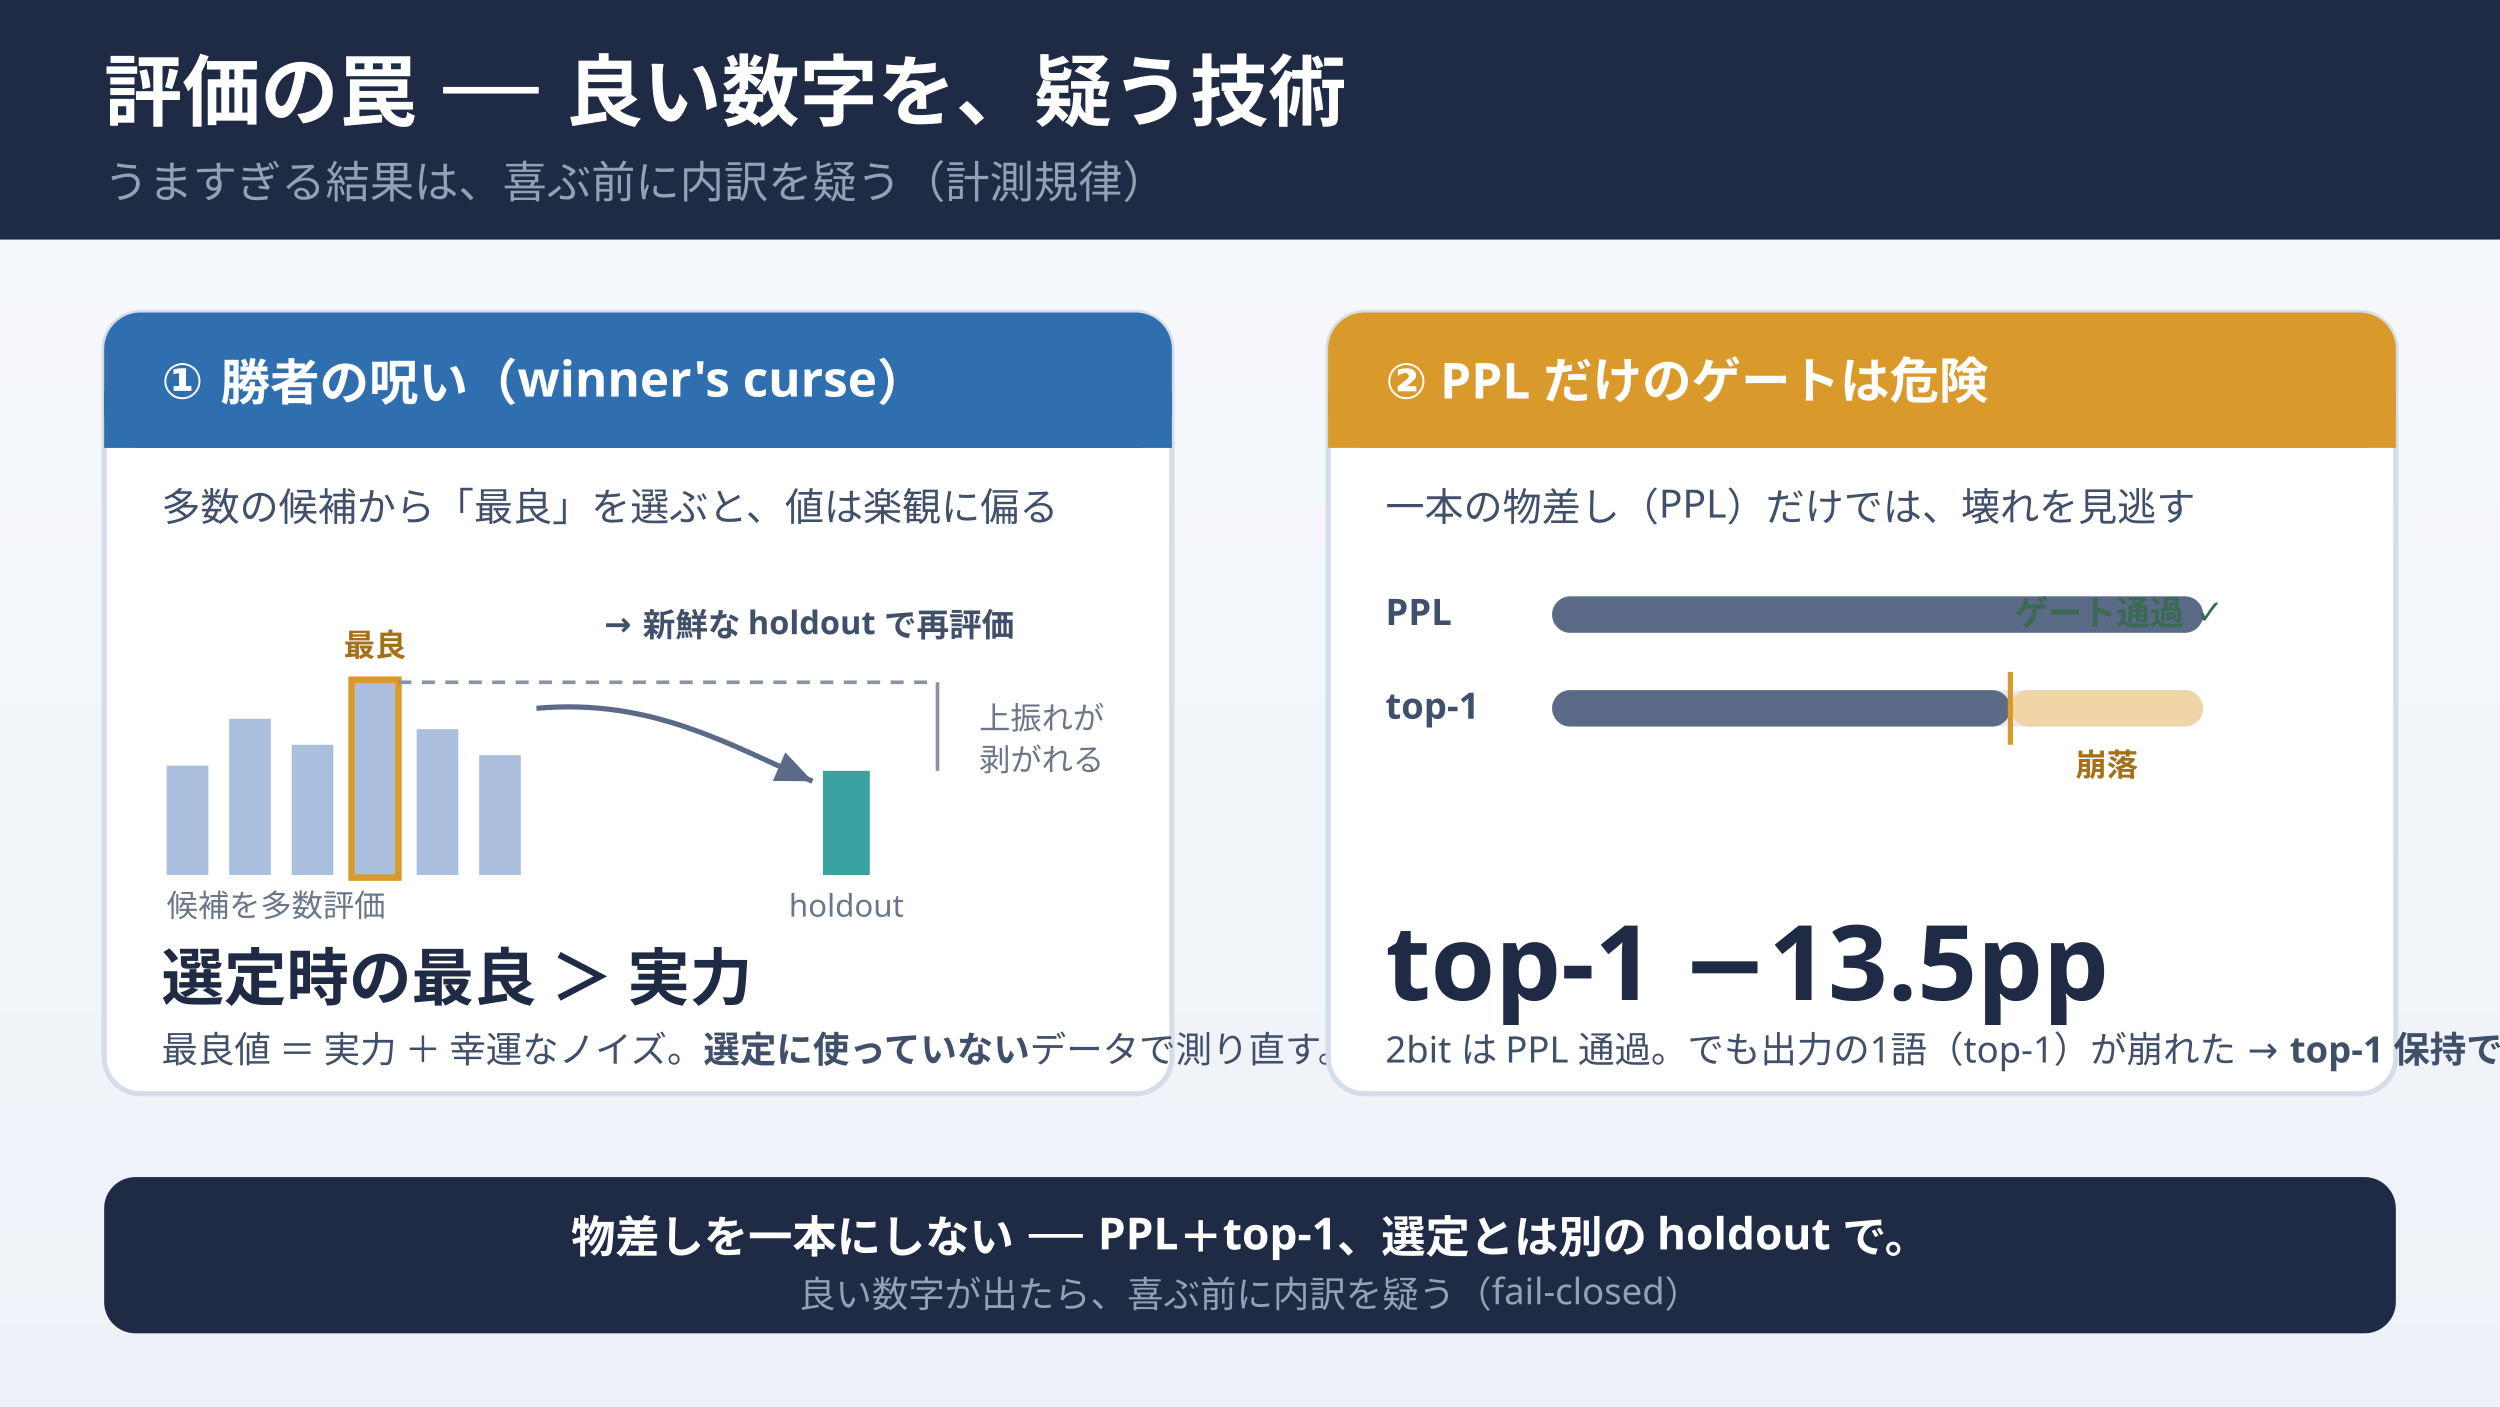
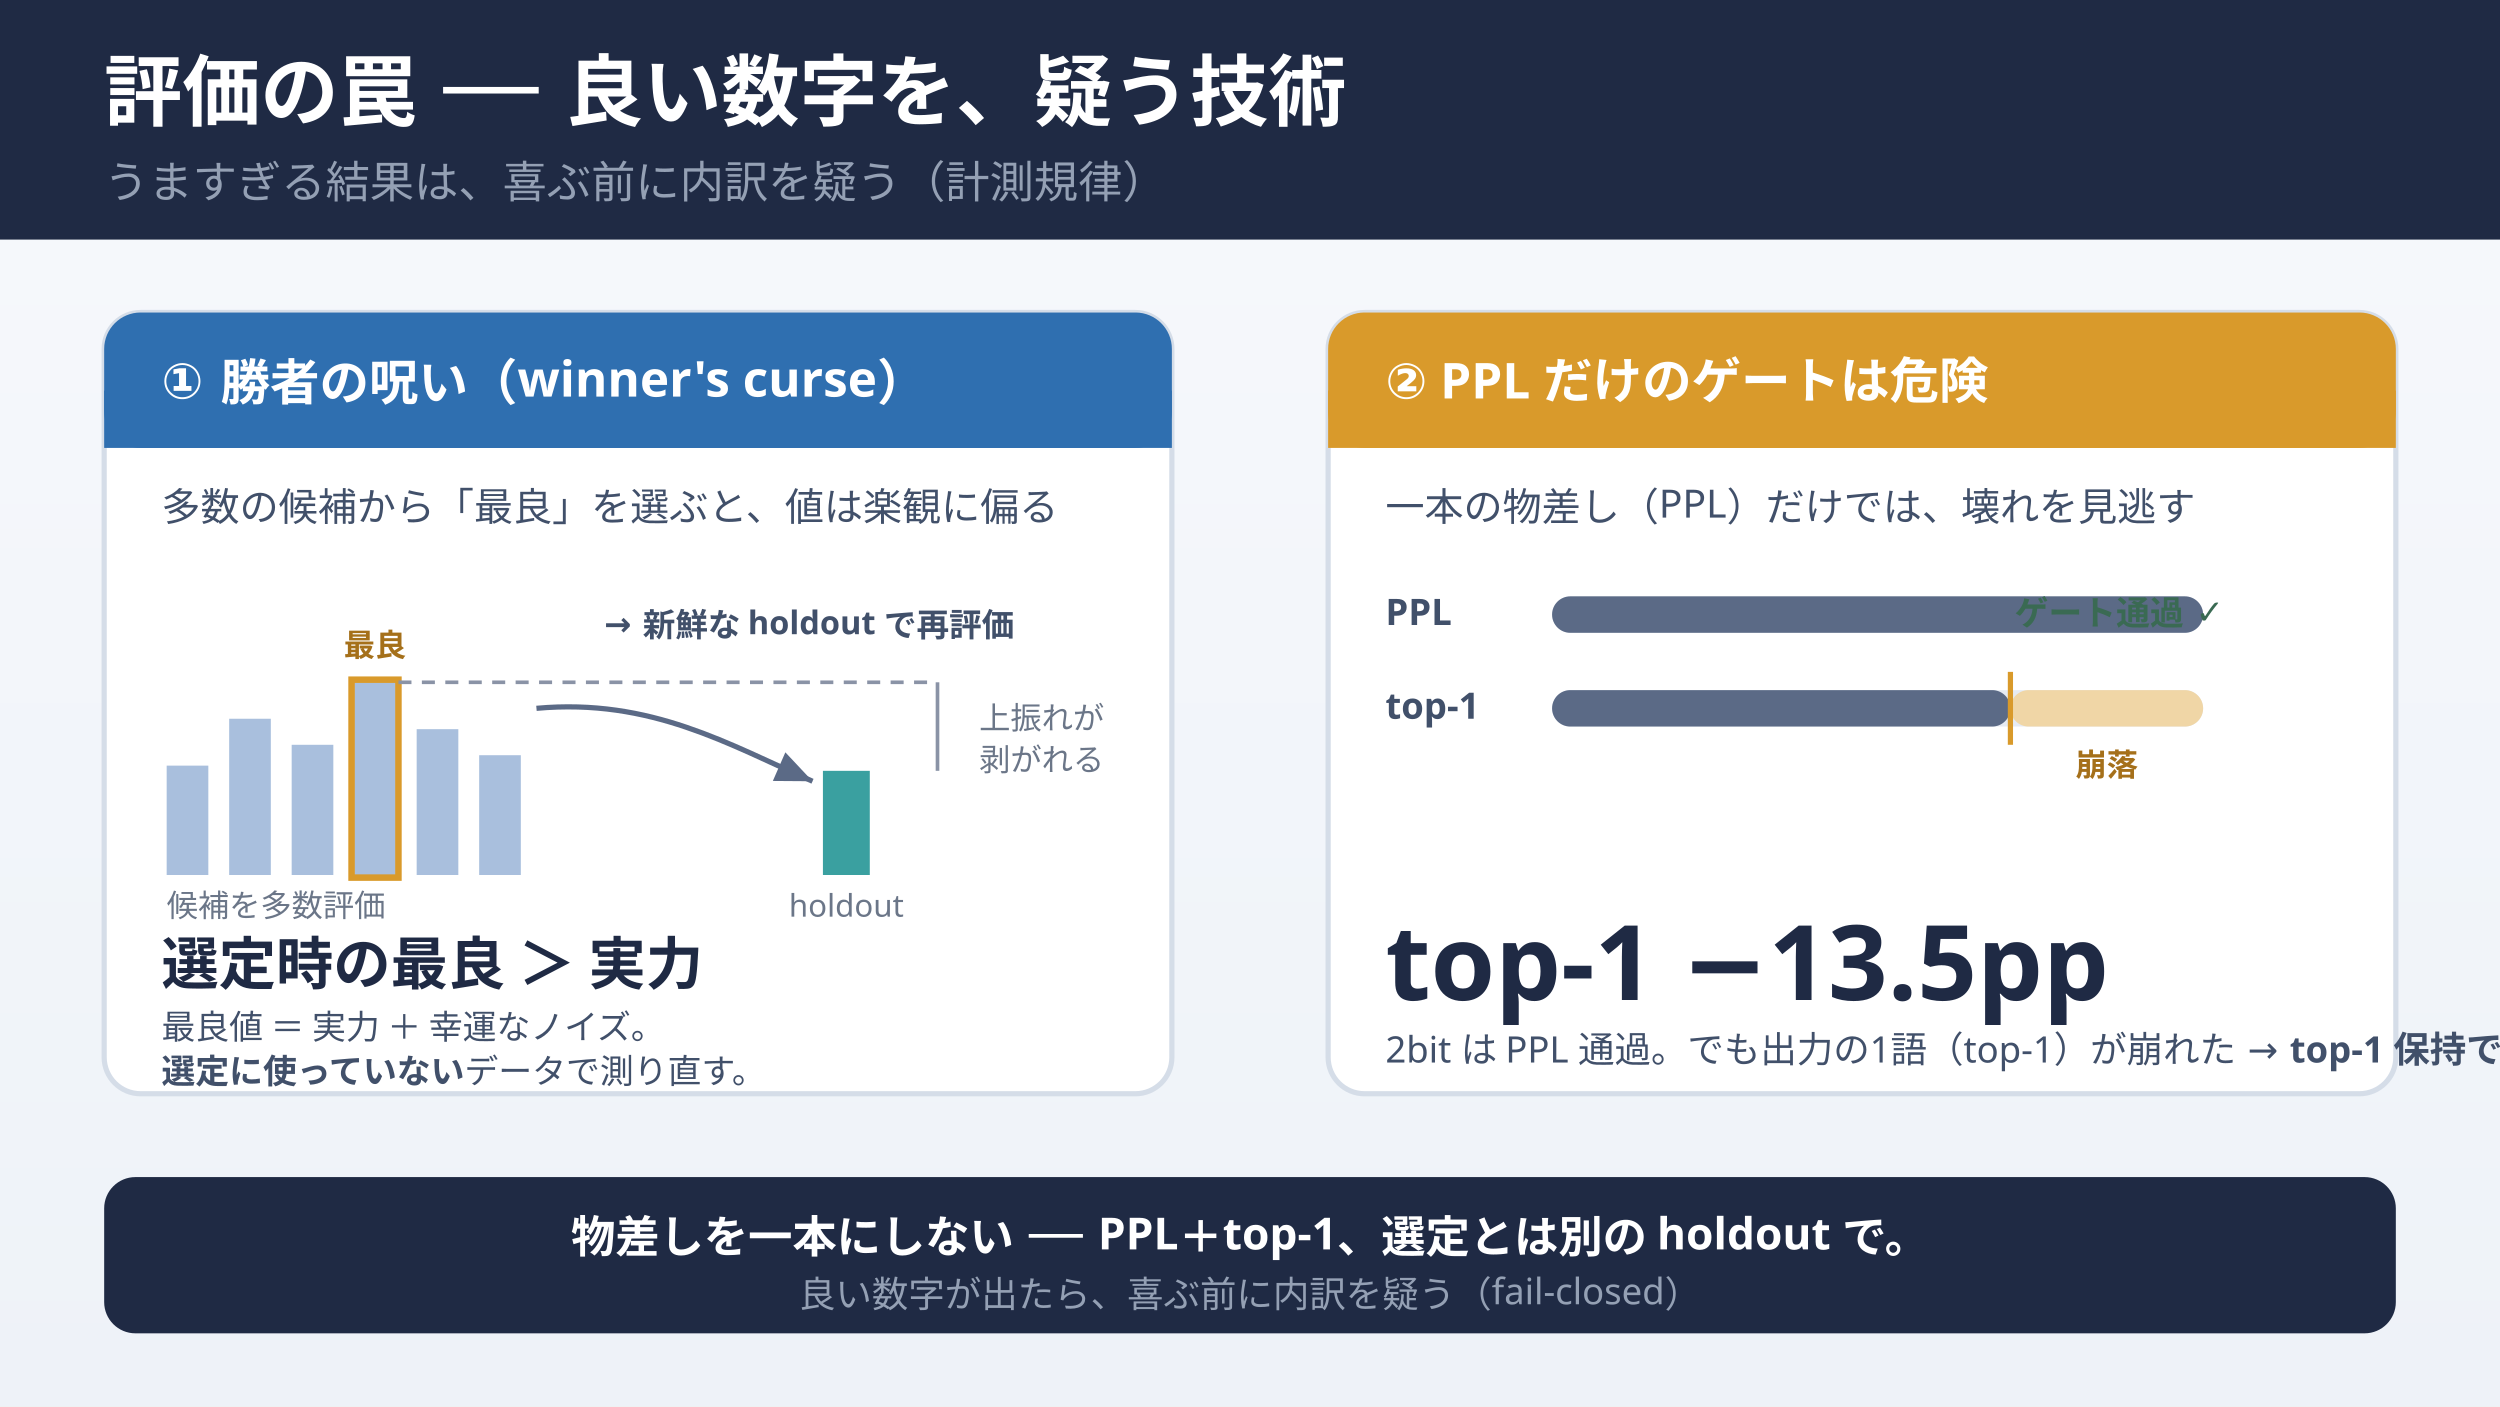
<svg xmlns="http://www.w3.org/2000/svg" viewBox="0 0 960 540" width="960" height="540" font-family="'Segoe UI','Hiragino Kaku Gothic ProN','Noto Sans JP','Yu Gothic',sans-serif">
  <defs>
    <linearGradient id="bgT" x1="0" y1="0" x2="0" y2="1">
      <stop offset="0" stop-color="#f7f9fc" />
      <stop offset="1" stop-color="#eef2f8" />
    </linearGradient>
    <marker id="arrT" markerWidth="10" markerHeight="10" refX="7" refY="3" orient="auto" markerUnits="strokeWidth">
      <path d="M0,0 L7,3 L0,6 Z" fill="#5b6a86" />
    </marker>
  </defs>
  <rect width="960" height="540" fill="url(#bgT)" />
  <rect x="0" y="0" width="960" height="92" fill="#1f2a44" />
  <text x="40" y="46" fill="#ffffff" font-size="30" font-weight="700">評価の罠 ── 良い数字を、疑う技術</text>
  <text x="40" y="76" fill="#aebaccd0" font-size="17">うますぎる結果は、喜ぶ前に内訳を疑う（計測規律）</text>
  <g>
    <rect x="40" y="120" width="410" height="300" rx="14" fill="#ffffff" stroke="#d5dde8" stroke-width="2" />
    <rect x="40" y="120" width="410" height="52" rx="14" fill="#2f6fb0" />
    <rect x="40" y="150" width="410" height="22" fill="#2f6fb0" />
    <text x="62" y="153" fill="#ffffff" font-size="19" font-weight="700">① 勝者の呪い（winner's curse）</text>
    <text x="62" y="200" fill="#41506a" font-size="15">多数の候補から「最良」を選ぶと、値は楽観に偏る</text>
    <g>
      <rect x="64" y="294" width="16" height="42" fill="#a9bfdd" />
      <rect x="88" y="276" width="16" height="60" fill="#a9bfdd" />
      <rect x="112" y="286" width="16" height="50" fill="#a9bfdd" />
      <rect x="136" y="262" width="16" height="74" fill="#a9bfdd" />
      <rect x="160" y="280" width="16" height="56" fill="#a9bfdd" />
      <rect x="184" y="290" width="16" height="46" fill="#a9bfdd" />
      <rect x="135" y="261" width="18" height="76" fill="none" stroke="#d99a2b" stroke-width="2.5" />
      <text x="144" y="252" fill="#a5701a" font-size="12" font-weight="700" text-anchor="middle">最良</text>
    </g>
    <text x="64" y="352" fill="#6b7688" font-size="12">候補を多数評価</text>
    <rect x="316" y="296" width="18" height="40" fill="#3aa0a0" />
    <text x="325" y="352" fill="#6b7688" font-size="12" text-anchor="middle">holdout</text>
    <line x1="153" y1="262" x2="360" y2="262" stroke="#8a93a6" stroke-width="1.4" stroke-dasharray="5 4" />
    <path d="M360,262 L360,296" stroke="#8a93a6" stroke-width="1.4" />
    <text x="400" y="280" fill="#6b7688" font-size="12" text-anchor="middle">上振れが</text>
    <text x="400" y="296" fill="#6b7688" font-size="12" text-anchor="middle">剥がれる</text>
    <path d="M206,272 C250,268 280,286 312,300" fill="none" stroke="#5b6a86" stroke-width="2" marker-end="url(#arrT)" />
    <text x="232" y="244" fill="#41506a" font-size="12.5" font-weight="600">→ 新鮮な holdout で再評価</text>
-     <text x="62" y="384" fill="#1f2a44" font-size="24" font-weight="800">選定時の最良 ＞ 実力</text>
-     <text x="62" y="408" fill="#41506a" font-size="14">最良値 ＝ 実力 ＋ 幸運なノイズ。<tspan font-weight="700">選定に使っていない</tspan>データで測り直す。</text>
+     <text x="62" y="378" fill="#1f2a44" font-size="22" font-weight="800">選定時の最良 ＞ 実力</text>
+     <text x="62" y="399" fill="#41506a" font-size="13">最良値 ＝ 実力 ＋ 幸運なノイズ。</text>
+     <text x="62" y="416" fill="#41506a" font-size="13">
+       <tspan font-weight="700">選定に使っていない</tspan>データで測り直す。</text>
  </g>
  <g>
    <rect x="510" y="120" width="410" height="300" rx="14" fill="#ffffff" stroke="#d5dde8" stroke-width="2" />
    <rect x="510" y="120" width="410" height="52" rx="14" fill="#d99a2b" />
    <rect x="510" y="150" width="410" height="22" fill="#d99a2b" />
    <text x="532" y="153" fill="#ffffff" font-size="19" font-weight="700">② PPL だけのゲートは危険</text>
    <text x="532" y="200" fill="#41506a" font-size="15">一本の物差し（PPL）だけでは、壊れを見逃す</text>
    <text x="532" y="240" fill="#41506a" font-size="14" font-weight="600">PPL</text>
    <rect x="596" y="229" width="250" height="14" rx="7" fill="#e6ebf3" />
    <rect x="596" y="229" width="250" height="14" rx="7" fill="#5b6a86" />
    <text x="854" y="240" fill="#3a6a53" font-size="13" font-weight="700" text-anchor="end">ゲート通過 ✓</text>
    <text x="532" y="276" fill="#41506a" font-size="14" font-weight="600">top-1</text>
    <rect x="596" y="265" width="250" height="14" rx="7" fill="#e6ebf3" />
    <rect x="596" y="265" width="176" height="14" rx="7" fill="#5b6a86" />
    <rect x="772" y="265" width="74" height="14" rx="7" fill="#f0d6a6" />
    <path d="M772,258 L772,286" stroke="#d99a2b" stroke-width="2" />
    <text x="809" y="298" fill="#a5701a" font-size="12" font-weight="700" text-anchor="middle">崩落</text>
    <text x="532" y="384" fill="#1f2a44" font-size="40" font-weight="800">top-1 −13.5pp</text>
    <text x="532" y="408" fill="#41506a" font-size="14">2bit は PPL 通過。でも出力の1語（top-1）が崩れた → <tspan font-weight="700">top-1 保持で fail-closed</tspan>
    </text>
  </g>
  <rect x="40" y="452" width="880" height="60" rx="12" fill="#1f2a44" />
  <text x="480" y="481" fill="#ffffff" font-size="17" font-weight="600" text-anchor="middle">物差しを一本にしない ── PPL＋top-1、選定とは別の holdout で。</text>
  <text x="480" y="502" fill="#aebaccd0" font-size="14" text-anchor="middle">良い数字が出たら、喜ぶ前に内訳を疑う（fail-closed）</text>
</svg>
